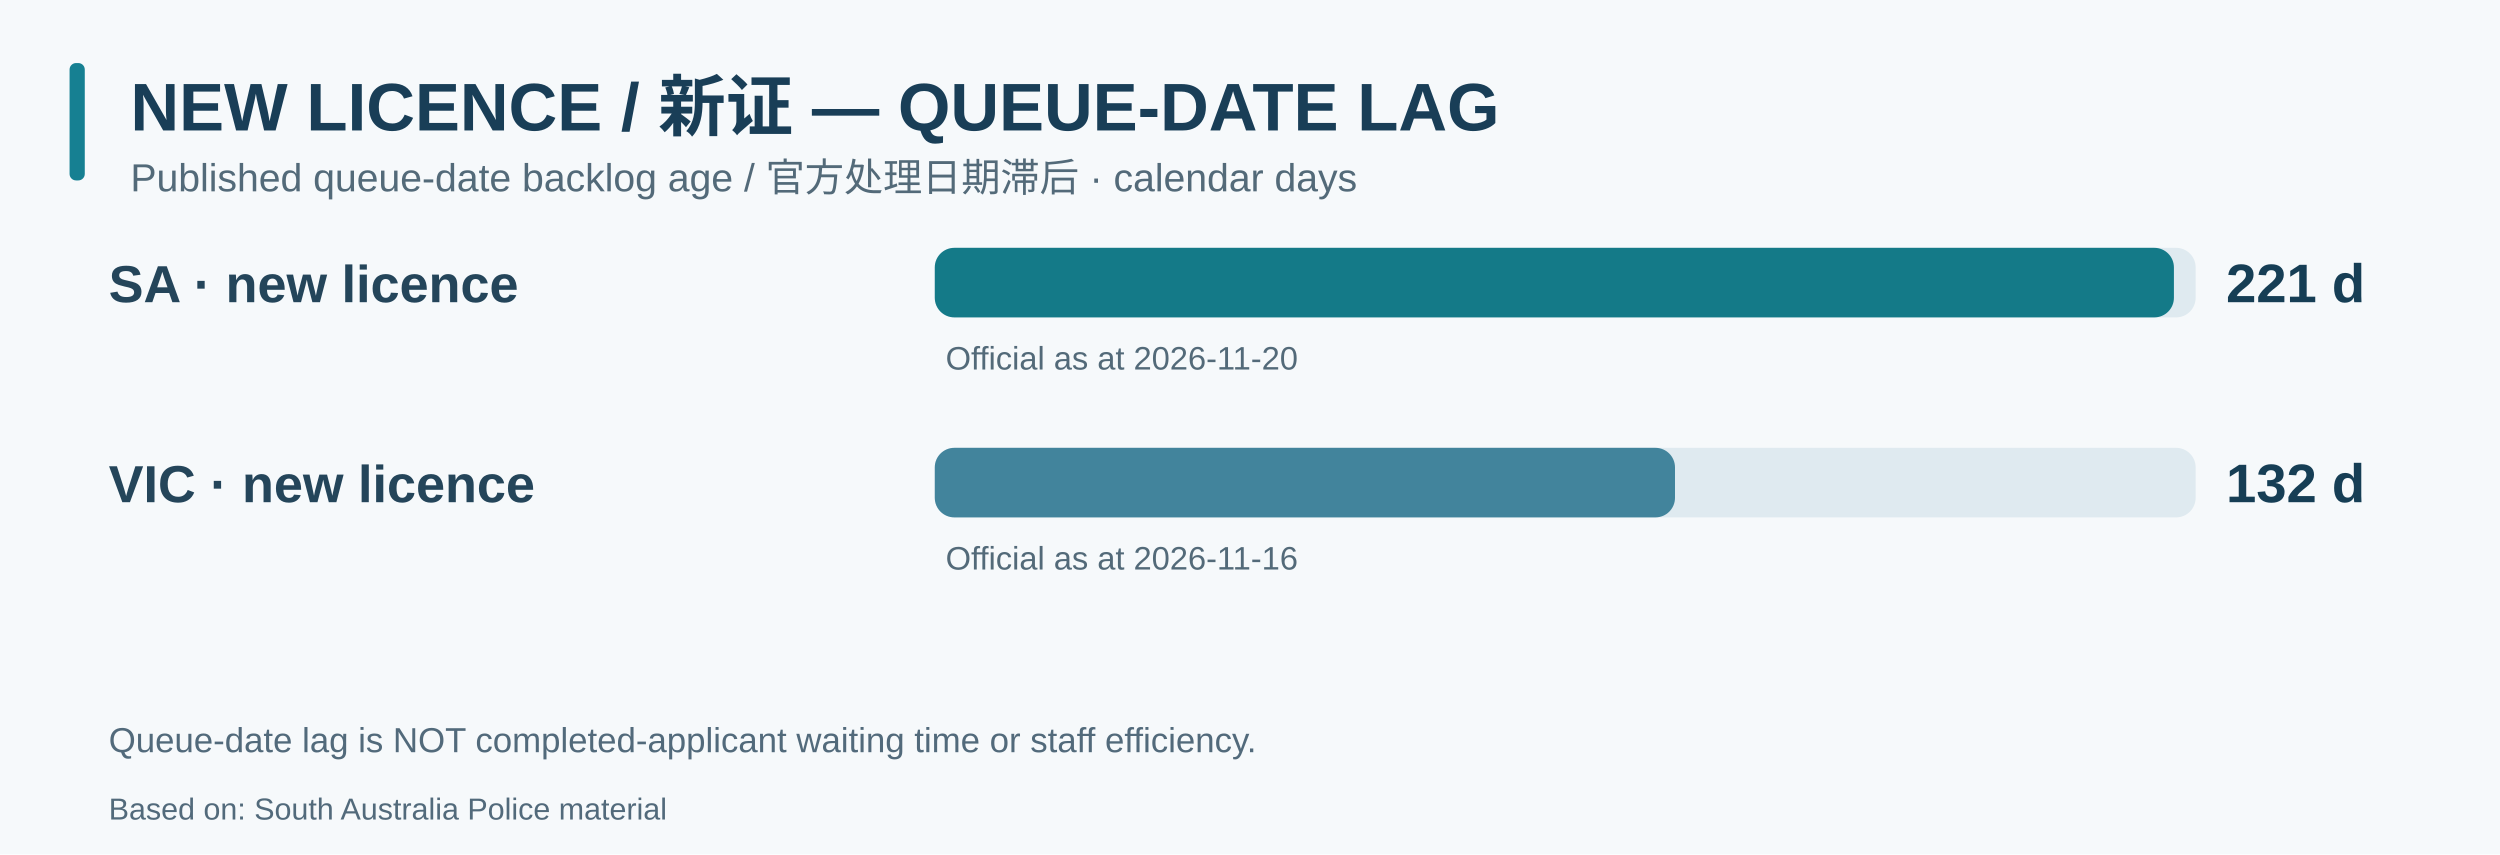
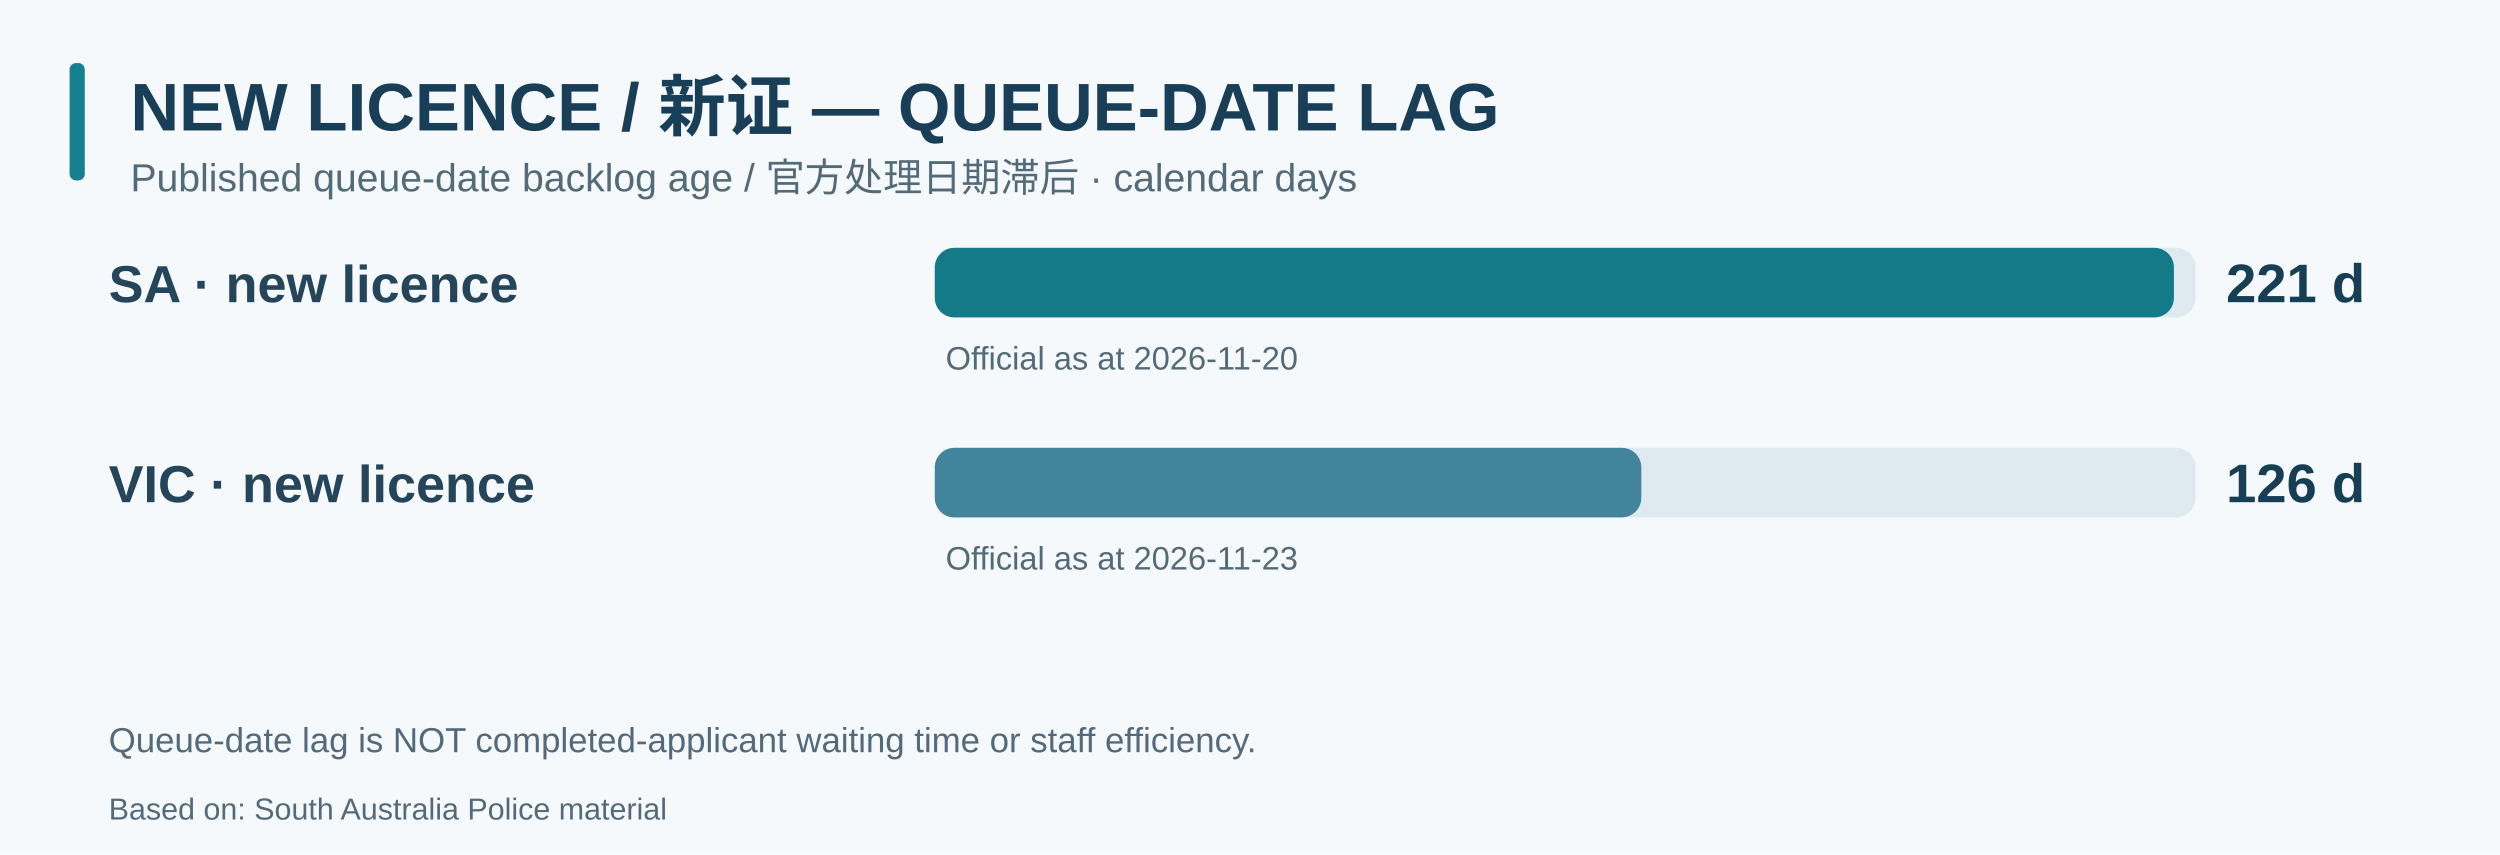
<svg xmlns="http://www.w3.org/2000/svg" width="1150" height="393" viewBox="0 0 1150 393" role="img" aria-label="NEW LICENCE / 新证 — QUEUE-DATE LAG">
  <rect width="1150" height="393" fill="#f6f9fb" />
  <rect x="32" y="29" width="7" height="54" rx="3" fill="#168092" />
  <text x="60" y="60" font-size="31" font-weight="700" font-family="Arial,sans-serif" fill="#193e57">NEW LICENCE / 新证 — QUEUE-DATE LAG</text>
  <text x="60" y="88" font-size="18" font-family="Arial,sans-serif" fill="#536a79">Published queue-date backlog age / 官方处理日期滞后 · calendar days</text>
  <text x="50" y="139" font-family="Arial,sans-serif" font-size="24" font-weight="700" fill="#24455a">SA · new licence</text>
  <rect x="430" y="114" width="580" height="32" rx="9" fill="#dfeaf0" />
  <rect x="430" y="114" width="570.0" height="32" rx="9" fill="#147a88" />
  <text x="1024" y="139" font-family="Arial,sans-serif" font-size="25" font-weight="700" fill="#163e55">221 d</text>
  <text x="435" y="170" font-family="Arial,sans-serif" font-size="15" fill="#536a79">Official as at 2026-11-20</text>
  <text x="50" y="231" font-family="Arial,sans-serif" font-size="24" font-weight="700" fill="#24455a">VIC · new licence</text>
  <rect x="430" y="206" width="580" height="32" rx="9" fill="#dfeaf0" />
-   <rect x="430" y="206" width="340.5" height="32" rx="9" fill="#42849c" />
-   <text x="1024" y="231" font-family="Arial,sans-serif" font-size="25" font-weight="700" fill="#163e55">132 d</text>
-   <text x="435" y="262" font-family="Arial,sans-serif" font-size="15" fill="#536a79">Official as at 2026-11-16</text>
+   <rect x="430" y="206" width="325.0" height="32" rx="9" fill="#42849c" />
+   <text x="1024" y="231" font-family="Arial,sans-serif" font-size="25" font-weight="700" fill="#163e55">126 d</text>
+   <text x="435" y="262" font-family="Arial,sans-serif" font-size="15" fill="#536a79">Official as at 2026-11-23</text>
  <text x="50" y="346" font-family="Arial,sans-serif" font-size="16" fill="#526a7b">Queue-date lag is NOT completed-applicant waiting time or staff efficiency.</text>
  <text x="50" y="377" font-family="Arial,sans-serif" font-size="14" fill="#526a7b">Based on: South Australia Police material</text>
</svg>
